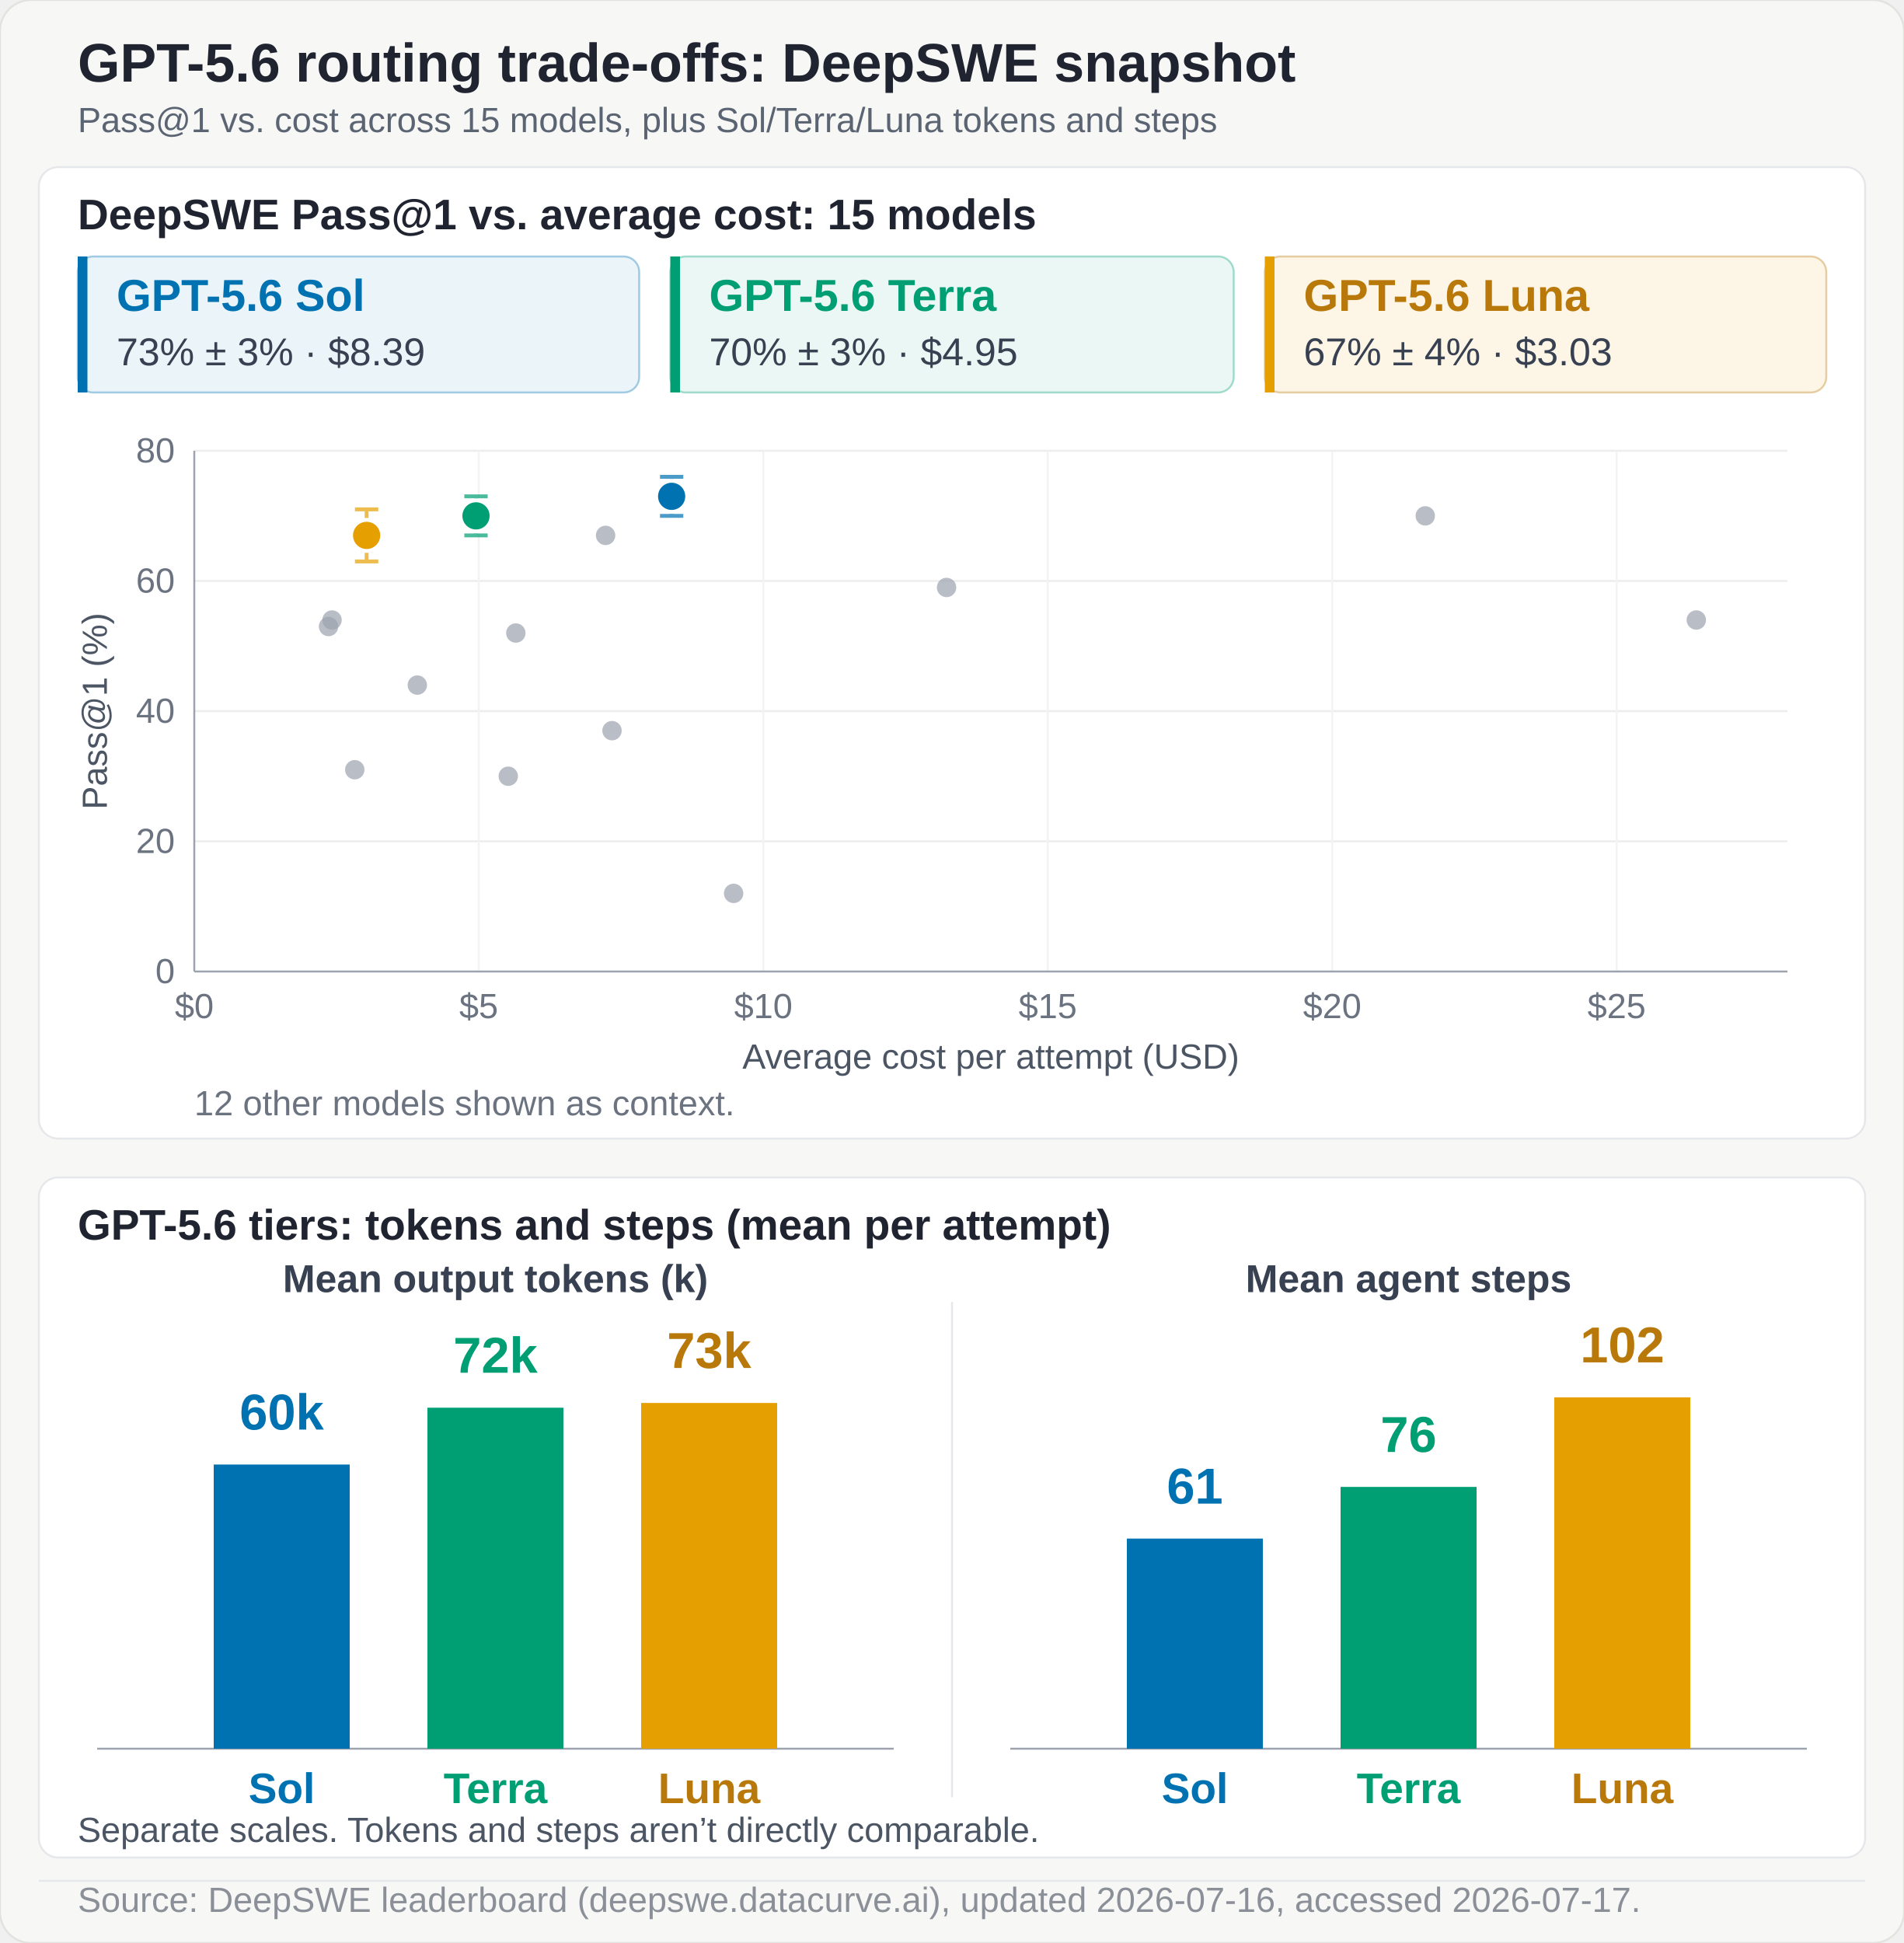
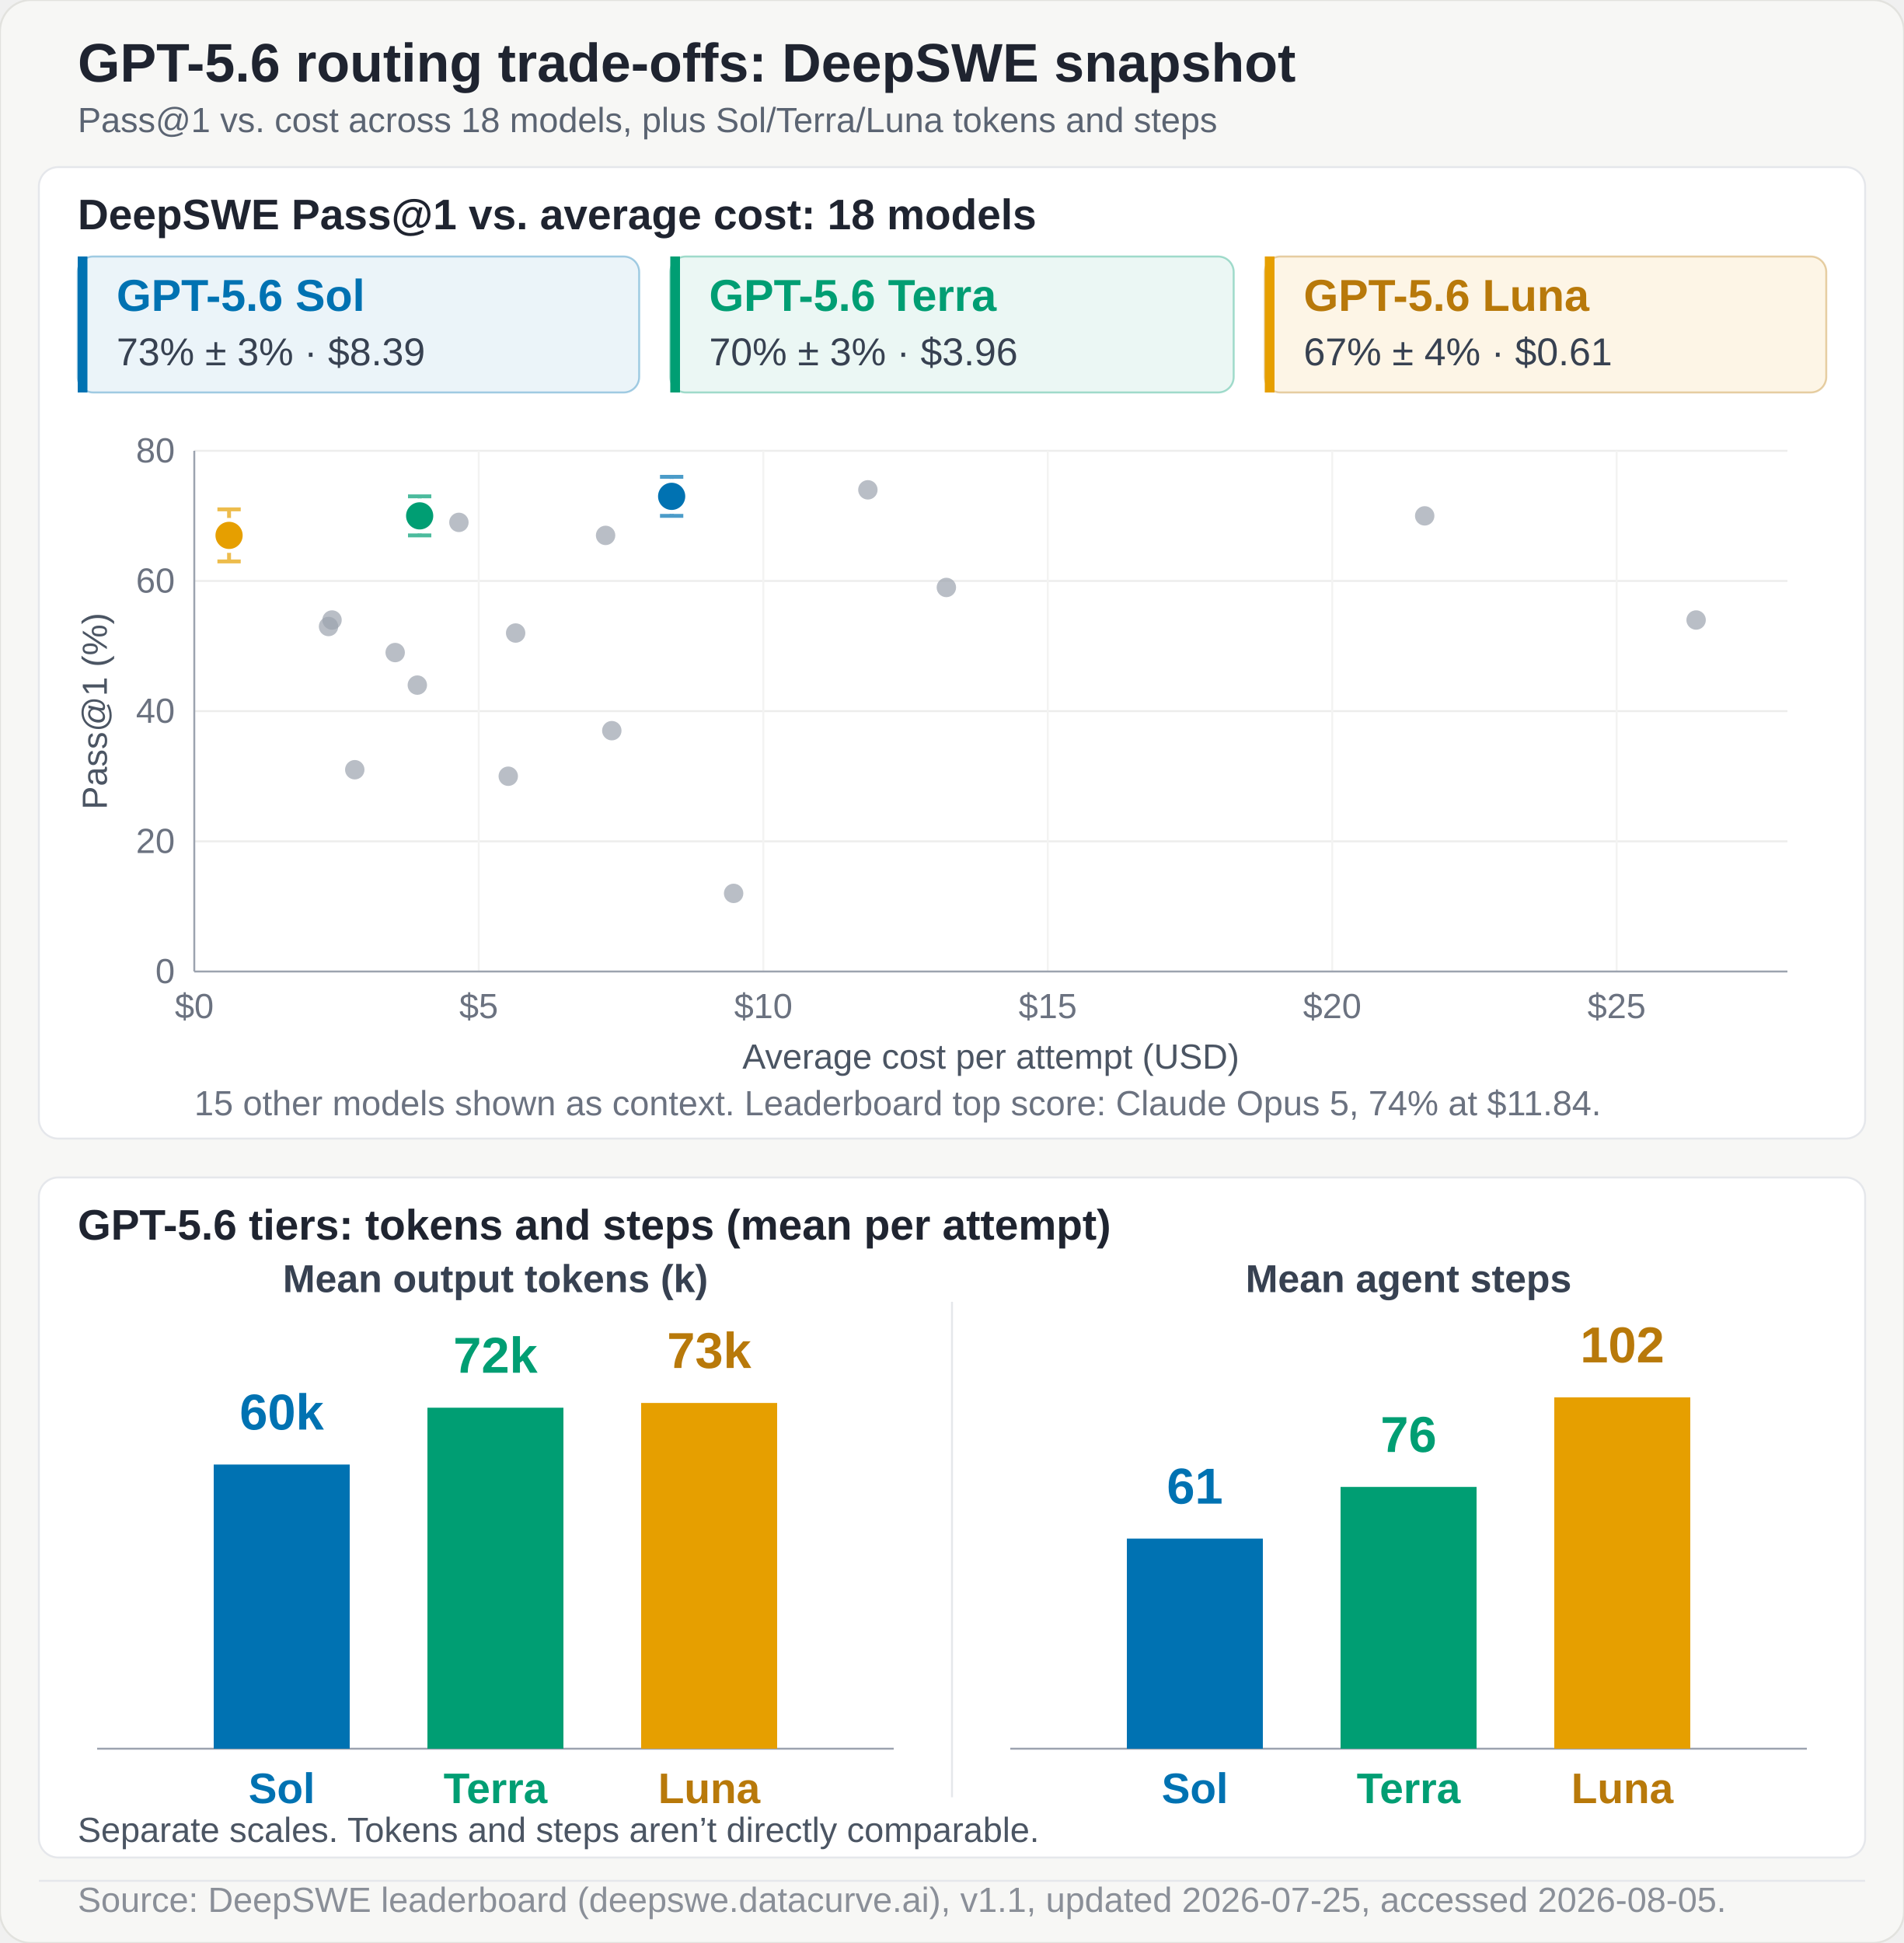
<svg xmlns="http://www.w3.org/2000/svg" viewBox="0 0 980 1000" width="980" height="1000" role="img" aria-labelledby="figTitle figDesc" font-family="Arial, Helvetica, sans-serif">
  <style>
    @media (prefers-color-scheme: dark) {
      rect[fill="#F7F7F5"] { fill:#0F172A; }
      rect[stroke="#E2E2DE"] { stroke:#1E293B; }
      rect[fill="#FFFFFF"] { fill:#111827; }
      rect[stroke="#E5E7EB"] { stroke:#1E293B; }
      line[stroke="#E5E7EB"] { stroke:#1E293B; }
      g[stroke="#EDEDEC"] { stroke:#1E293B; }
      g[stroke="#F3F3F2"] { stroke:#182234; }
      text[fill="#1F2430"] { fill:#F1F5F9; }
      text[fill="#5B6472"] { fill:#CBD5E1; }
      text[fill="#4B5563"] { fill:#CBD5E1; }
      text[fill="#6B7280"] { fill:#94A3B8; }
      text[fill="#374151"] { fill:#E2E8F0; }
      text[fill="#8A8F98"] { fill:#94A3B8; }
      text[fill="#B8790A"] { fill:#FBBF24; }
      rect[fill="#0072B2"][fill-opacity="0.08"] { fill-opacity:0.22; }
      rect[fill="#009E73"][fill-opacity="0.08"] { fill-opacity:0.22; }
      rect[fill="#E69F00"][fill-opacity="0.10"] { fill-opacity:0.24; }
    }
  </style>
  <rect x="0" y="0" width="980" height="1000" rx="16" fill="#F7F7F5" stroke="#E2E2DE" stroke-width="1" />
  <text x="40" y="42" font-size="28" font-weight="bold" fill="#1F2430">GPT-5.6 routing trade-offs: DeepSWE snapshot</text>
-   <text x="40" y="68" font-size="18" fill="#5B6472">Pass@1 vs. cost across 15 models, plus Sol/Terra/Luna tokens and steps</text>
+   <text x="40" y="68" font-size="18" fill="#5B6472">Pass@1 vs. cost across 18 models, plus Sol/Terra/Luna tokens and steps</text>
  <rect x="20" y="86" width="940" height="500" rx="10" fill="#FFFFFF" stroke="#E5E7EB" stroke-width="1" />
-   <text x="40" y="118" font-size="22" font-weight="bold" fill="#1F2430">DeepSWE Pass@1 vs. average cost: 15 models</text>
+   <text x="40" y="118" font-size="22" font-weight="bold" fill="#1F2430">DeepSWE Pass@1 vs. average cost: 18 models</text>
  <g>
    <rect x="40" y="132" width="289" height="70" rx="8" fill="#0072B2" fill-opacity="0.08" stroke="#0072B2" stroke-opacity="0.35" stroke-width="1" />
    <rect x="40" y="132" width="5" height="70" fill="#0072B2" />
    <text x="60" y="160" font-size="23" font-weight="bold" fill="#0072B2">GPT-5.6 Sol</text>
    <text x="60" y="188" font-size="20" fill="#374151">73% ± 3% · $8.39</text>
    <rect x="345" y="132" width="290" height="70" rx="8" fill="#009E73" fill-opacity="0.08" stroke="#009E73" stroke-opacity="0.35" stroke-width="1" />
    <rect x="345" y="132" width="5" height="70" fill="#009E73" />
    <text x="365" y="160" font-size="23" font-weight="bold" fill="#009E73">GPT-5.6 Terra</text>
-     <text x="365" y="188" font-size="20" fill="#374151">70% ± 3% · $4.95</text>
+     <text x="365" y="188" font-size="20" fill="#374151">70% ± 3% · $3.96</text>
    <rect x="651" y="132" width="289" height="70" rx="8" fill="#E69F00" fill-opacity="0.10" stroke="#B8790A" stroke-opacity="0.35" stroke-width="1" />
    <rect x="651" y="132" width="5" height="70" fill="#E69F00" />
    <text x="671" y="160" font-size="23" font-weight="bold" fill="#B8790A">GPT-5.6 Luna</text>
-     <text x="671" y="188" font-size="20" fill="#374151">67% ± 4% · $3.03</text>
+     <text x="671" y="188" font-size="20" fill="#374151">67% ± 4% · $0.61</text>
  </g>
  <g stroke="#EDEDEC" stroke-width="1">
    <line x1="100" y1="433" x2="920" y2="433" />
    <line x1="100" y1="366" x2="920" y2="366" />
    <line x1="100" y1="299" x2="920" y2="299" />
    <line x1="100" y1="232" x2="920" y2="232" />
  </g>
  <g stroke="#F3F3F2" stroke-width="1">
    <line x1="246.4" y1="232" x2="246.4" y2="500" />
    <line x1="392.9" y1="232" x2="392.9" y2="500" />
    <line x1="539.3" y1="232" x2="539.3" y2="500" />
    <line x1="685.7" y1="232" x2="685.7" y2="500" />
    <line x1="832.1" y1="232" x2="832.1" y2="500" />
  </g>
  <line x1="100" y1="232" x2="100" y2="500" stroke="#9CA3AF" stroke-width="1" />
  <line x1="100" y1="500" x2="920" y2="500" stroke="#9CA3AF" stroke-width="1" />
  <g font-size="18" fill="#6B7280" text-anchor="end">
    <text x="90" y="506">0</text>
    <text x="90" y="439">20</text>
    <text x="90" y="372">40</text>
    <text x="90" y="305">60</text>
    <text x="90" y="238">80</text>
  </g>
  <g font-size="18" fill="#6B7280" text-anchor="middle">
    <text x="100" y="524">$0</text>
    <text x="246.4" y="524">$5</text>
    <text x="392.9" y="524">$10</text>
    <text x="539.3" y="524">$15</text>
    <text x="685.7" y="524">$20</text>
    <text x="832.1" y="524">$25</text>
  </g>
  <text x="510" y="550" font-size="18" fill="#4B5563" text-anchor="middle">Average cost per attempt (USD)</text>
  <text x="55" y="366" font-size="18" fill="#4B5563" text-anchor="middle" transform="rotate(-90 55 366)">Pass@1 (%)</text>
  <g fill="#9CA3AF" fill-opacity="0.7">
-     <circle cx="733.6" cy="265.5" r="5" />
+     <circle cx="446.7" cy="252.1" r="5" />
+     <circle cx="733.3" cy="265.5" r="5" />
+     <circle cx="236.2" cy="268.85" r="5" />
    <circle cx="311.7" cy="275.55" r="5" />
-     <circle cx="487.2" cy="302.35" r="5" />
-     <circle cx="873.1" cy="319.1" r="5" />
+     <circle cx="487.1" cy="302.35" r="5" />
+     <circle cx="873.0" cy="319.1" r="5" />
    <circle cx="170.9" cy="319.1" r="5" />
    <circle cx="169.1" cy="322.45" r="5" />
-     <circle cx="265.5" cy="325.8" r="5" />
+     <circle cx="265.4" cy="325.8" r="5" />
+     <circle cx="203.4" cy="335.85" r="5" />
    <circle cx="214.8" cy="352.6" r="5" />
-     <circle cx="315.0" cy="376.05" r="5" />
+     <circle cx="314.9" cy="376.05" r="5" />
    <circle cx="182.6" cy="396.15" r="5" />
    <circle cx="261.6" cy="399.5" r="5" />
    <circle cx="377.6" cy="459.8" r="5" />
  </g>
  <g stroke-width="2" opacity="0.7">
    <line x1="345.7" y1="245.4" x2="345.7" y2="265.5" stroke="#0072B2" />
    <line x1="339.7" y1="245.4" x2="351.7" y2="245.4" stroke="#0072B2" />
    <line x1="339.7" y1="265.5" x2="351.7" y2="265.5" stroke="#0072B2" />
-     <line x1="245.0" y1="255.45" x2="245.0" y2="275.55" stroke="#009E73" />
-     <line x1="239.0" y1="255.45" x2="251.0" y2="255.45" stroke="#009E73" />
-     <line x1="239.0" y1="275.55" x2="251.0" y2="275.55" stroke="#009E73" />
-     <line x1="188.7" y1="262.15" x2="188.7" y2="288.95" stroke="#E69F00" />
-     <line x1="182.7" y1="262.15" x2="194.7" y2="262.15" stroke="#E69F00" />
-     <line x1="182.7" y1="288.95" x2="194.7" y2="288.95" stroke="#E69F00" />
+     <line x1="216.0" y1="255.45" x2="216.0" y2="275.55" stroke="#009E73" />
+     <line x1="210.0" y1="255.45" x2="222.0" y2="255.45" stroke="#009E73" />
+     <line x1="210.0" y1="275.55" x2="222.0" y2="275.55" stroke="#009E73" />
+     <line x1="117.9" y1="262.15" x2="117.9" y2="288.95" stroke="#E69F00" />
+     <line x1="111.9" y1="262.15" x2="123.9" y2="262.15" stroke="#E69F00" />
+     <line x1="111.9" y1="288.95" x2="123.9" y2="288.95" stroke="#E69F00" />
  </g>
  <circle cx="345.7" cy="255.45" r="8" fill="#0072B2" stroke="#FFFFFF" stroke-width="2" />
-   <circle cx="245.0" cy="265.5" r="8" fill="#009E73" stroke="#FFFFFF" stroke-width="2" />
-   <circle cx="188.7" cy="275.55" r="8" fill="#E69F00" stroke="#FFFFFF" stroke-width="2" />
-   <text x="100" y="574" font-size="18" fill="#6B7280">12 other models shown as context.</text>
+   <circle cx="216.0" cy="265.5" r="8" fill="#009E73" stroke="#FFFFFF" stroke-width="2" />
+   <circle cx="117.9" cy="275.55" r="8" fill="#E69F00" stroke="#FFFFFF" stroke-width="2" />
+   <text x="100" y="574" font-size="18" fill="#6B7280">15 other models shown as context. Leaderboard top score: Claude Opus 5, 74% at $11.84.</text>
  <rect x="20" y="606" width="940" height="350" rx="10" fill="#FFFFFF" stroke="#E5E7EB" stroke-width="1" />
  <text x="40" y="638" font-size="22" font-weight="bold" fill="#1F2430">GPT-5.6 tiers: tokens and steps (mean per attempt)</text>
  <text x="255" y="665" font-size="20" font-weight="bold" fill="#374151" text-anchor="middle">Mean output tokens (k)</text>
  <text x="725" y="665" font-size="20" font-weight="bold" fill="#374151" text-anchor="middle">Mean agent steps</text>
  <line x1="50" y1="900" x2="460" y2="900" stroke="#9CA3AF" stroke-width="1" />
  <line x1="520" y1="900" x2="930" y2="900" stroke="#9CA3AF" stroke-width="1" />
  <line x1="490" y1="670" x2="490" y2="925" stroke="#E5E7EB" stroke-width="1" />
  <rect x="110" y="753.75" width="70" height="146.25" fill="#0072B2" />
  <text x="145" y="735.75" font-size="26" font-weight="bold" fill="#0072B2" text-anchor="middle">60k</text>
  <rect x="220" y="724.5" width="70" height="175.5" fill="#009E73" />
  <text x="255" y="706.5" font-size="26" font-weight="bold" fill="#009E73" text-anchor="middle">72k</text>
  <rect x="330" y="722.06" width="70" height="177.94" fill="#E69F00" />
  <text x="365" y="704.06" font-size="26" font-weight="bold" fill="#B8790A" text-anchor="middle">73k</text>
  <rect x="580" y="791.86" width="70" height="108.14" fill="#0072B2" />
  <text x="615" y="773.86" font-size="26" font-weight="bold" fill="#0072B2" text-anchor="middle">61</text>
  <rect x="690" y="765.27" width="70" height="134.73" fill="#009E73" />
  <text x="725" y="747.27" font-size="26" font-weight="bold" fill="#009E73" text-anchor="middle">76</text>
  <rect x="800" y="719.18" width="70" height="180.82" fill="#E69F00" />
  <text x="835" y="701.18" font-size="26" font-weight="bold" fill="#B8790A" text-anchor="middle">102</text>
  <g font-size="22" font-weight="bold" text-anchor="middle">
    <text x="145" y="928" fill="#0072B2">Sol</text>
    <text x="255" y="928" fill="#009E73">Terra</text>
    <text x="365" y="928" fill="#B8790A">Luna</text>
    <text x="615" y="928" fill="#0072B2">Sol</text>
    <text x="725" y="928" fill="#009E73">Terra</text>
    <text x="835" y="928" fill="#B8790A">Luna</text>
  </g>
  <text x="40" y="948" font-size="18" fill="#4B5563">Separate scales. Tokens and steps aren’t directly comparable.</text>
  <line x1="20" y1="968" x2="960" y2="968" stroke="#E5E7EB" stroke-width="1" />
-   <text x="40" y="984" font-size="18" fill="#8A8F98">Source: DeepSWE leaderboard (deepswe.datacurve.ai), updated 2026-07-16, accessed 2026-07-17.</text>
+   <text x="40" y="984" font-size="18" fill="#8A8F98">Source: DeepSWE leaderboard (deepswe.datacurve.ai), v1.1, updated 2026-07-25, accessed 2026-08-05.</text>
</svg>
